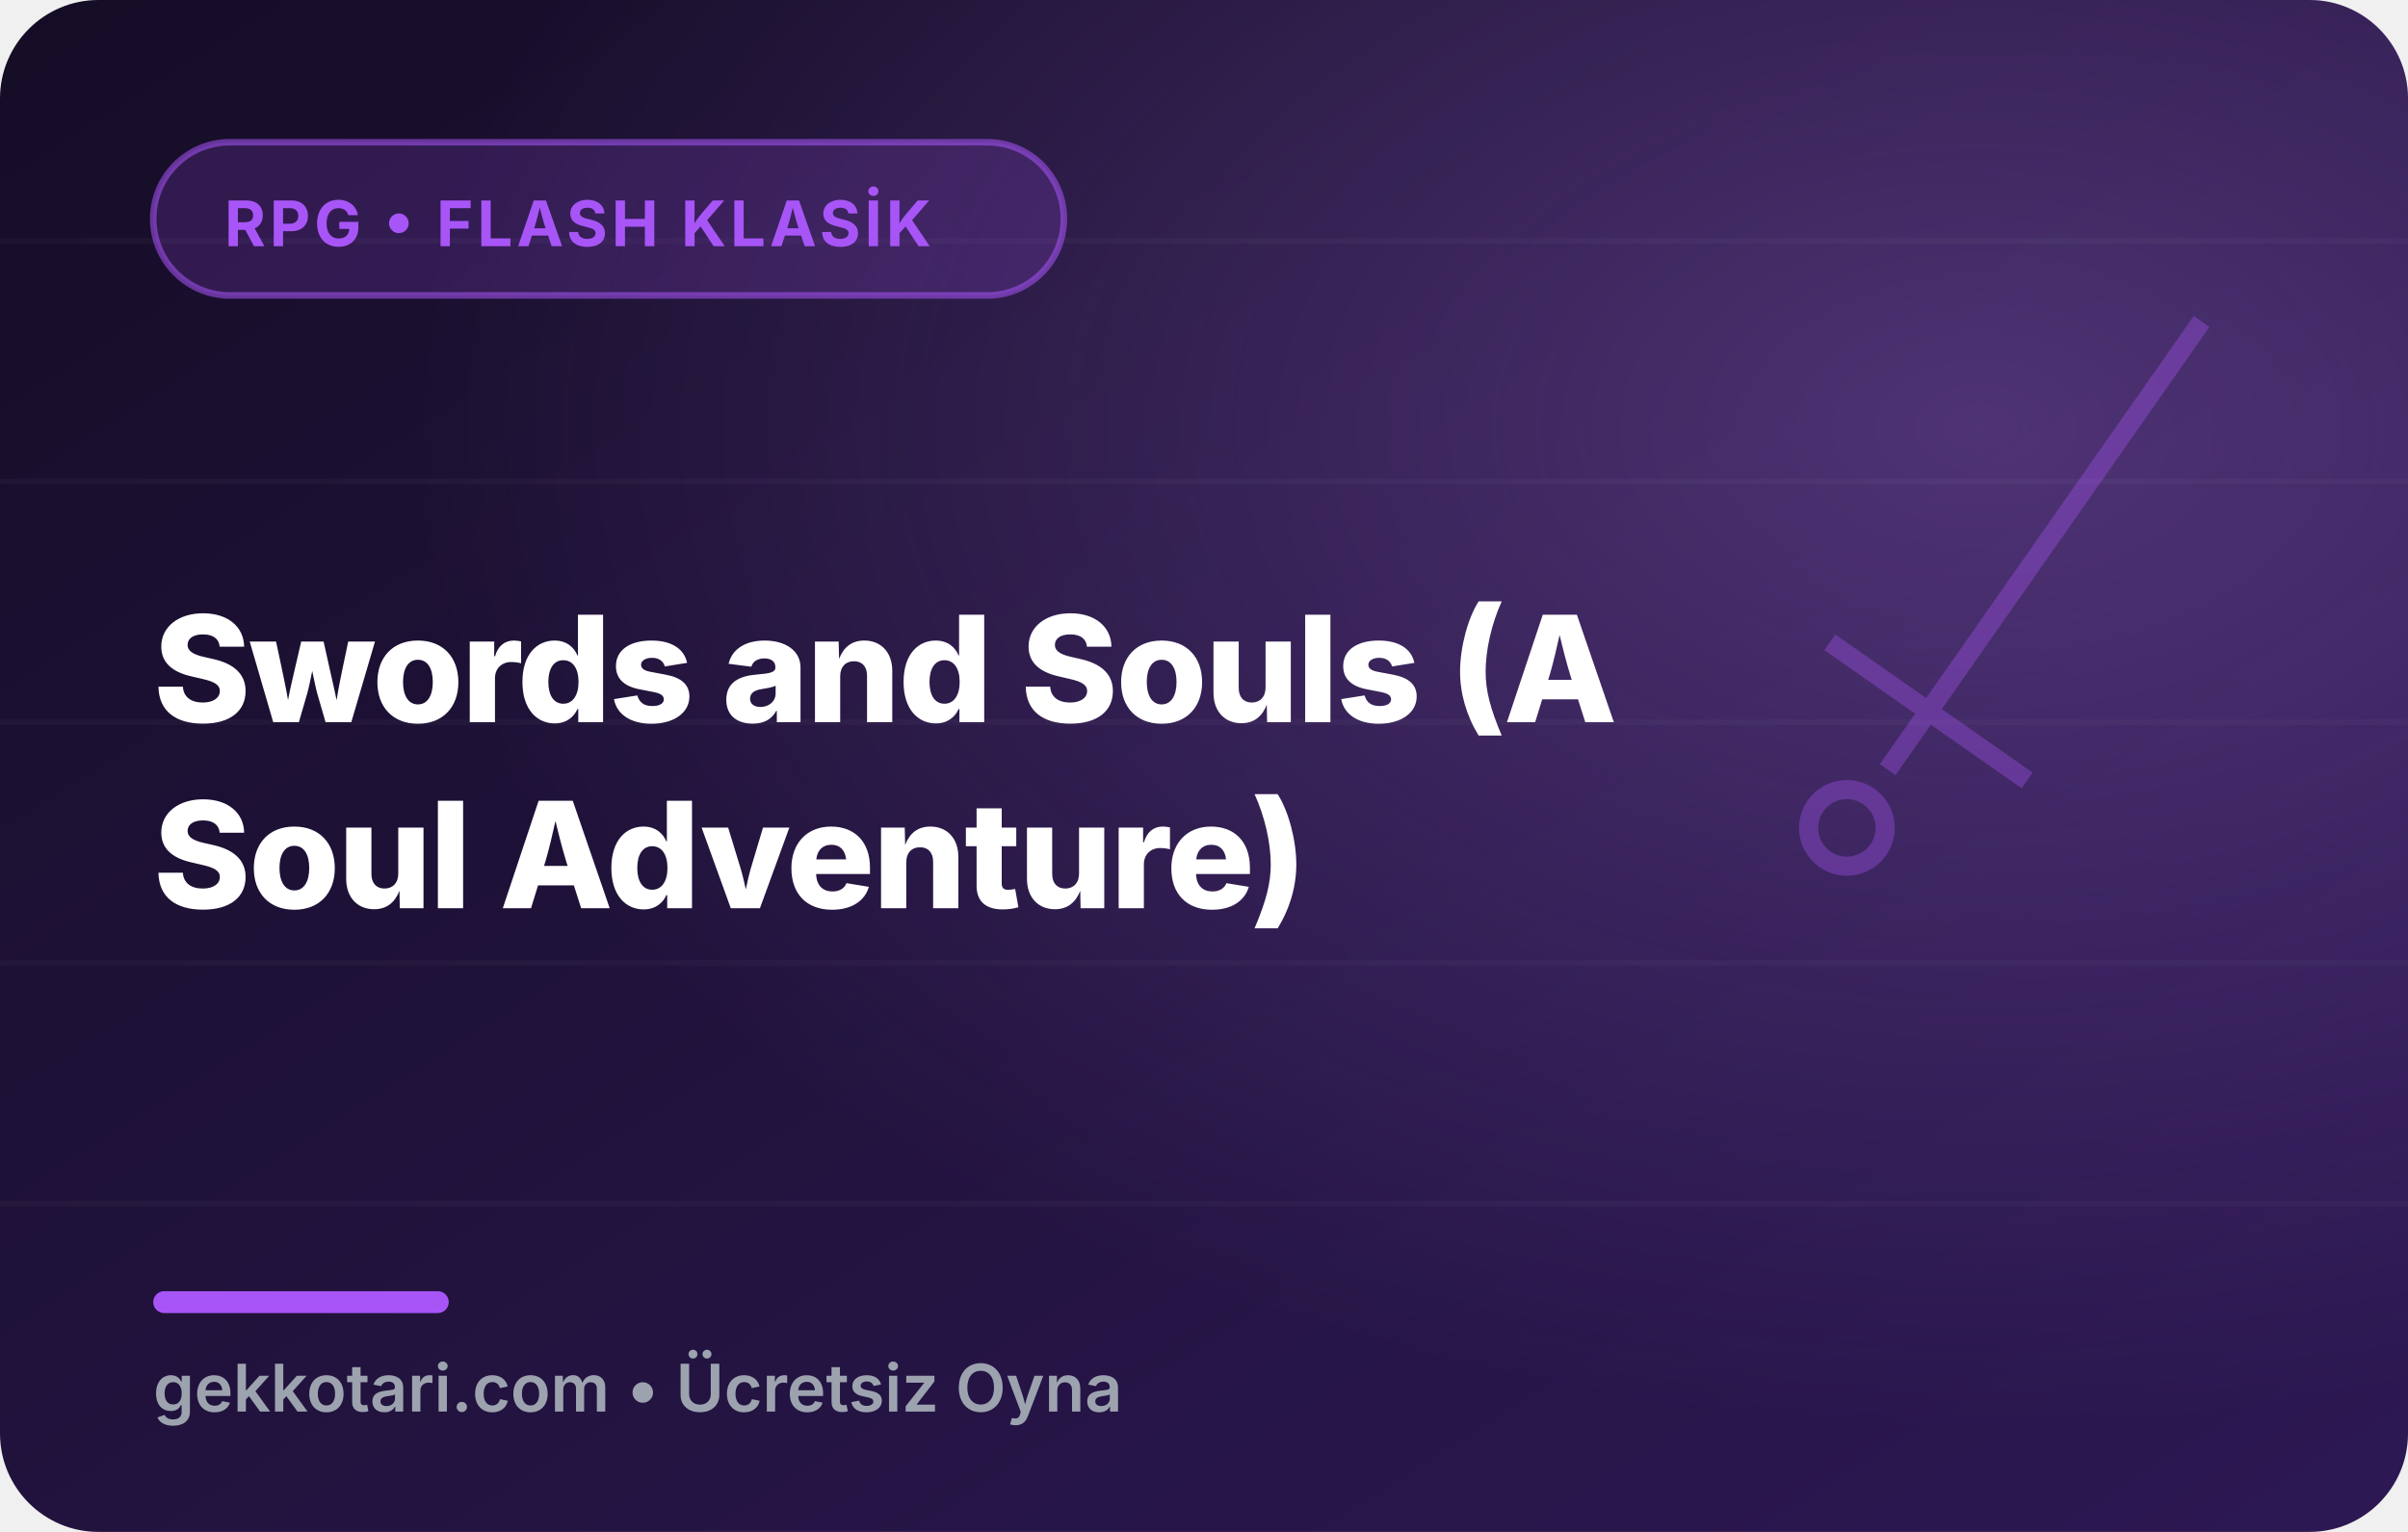
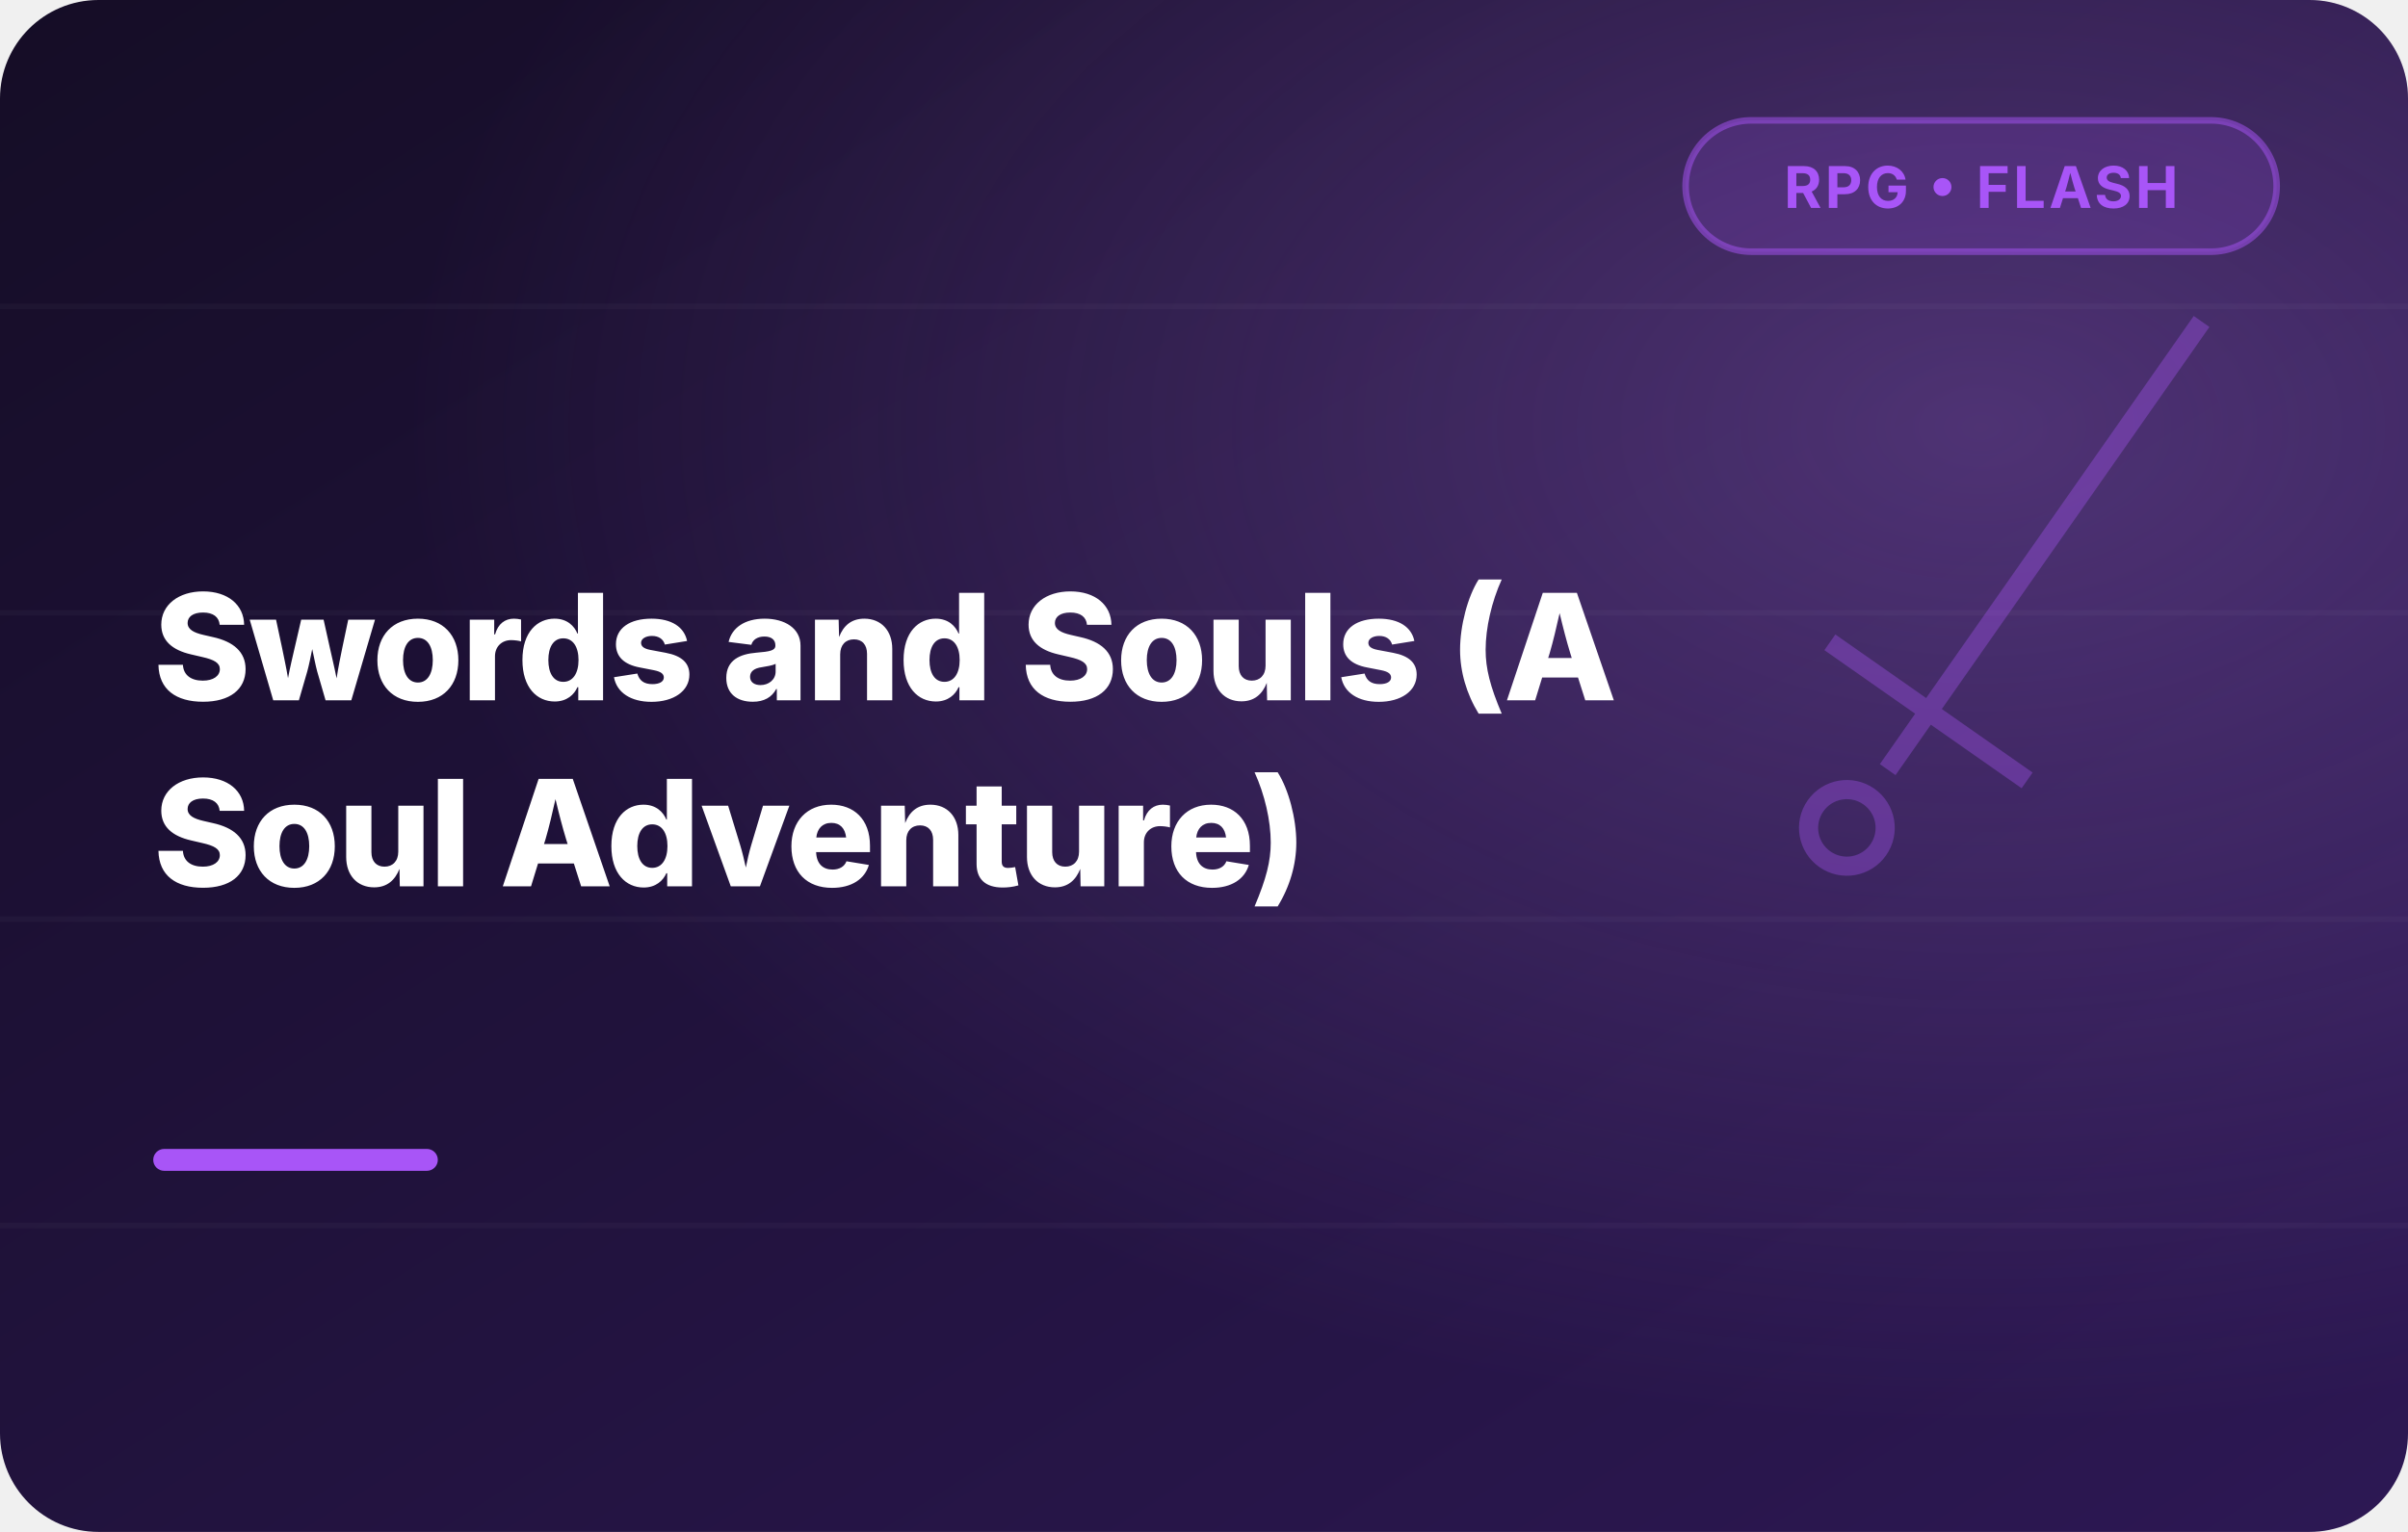
<svg xmlns="http://www.w3.org/2000/svg" viewBox="0 0 440 280" width="440" height="280">
  <defs>
    <linearGradient id="g-swords-and-souls-a-soul-adventure" x1="0" y1="0" x2="1" y2="1">
      <stop offset="0%" stop-color="#150d26" />
      <stop offset="100%" stop-color="#2d1854" />
    </linearGradient>
    <radialGradient id="r-swords-and-souls-a-soul-adventure" cx="0.82" cy="0.28" r="0.65">
      <stop offset="0%" stop-color="#c084fc" stop-opacity="0.28" />
      <stop offset="100%" stop-color="#c084fc" stop-opacity="0" />
    </radialGradient>
  </defs>
  <rect width="440" height="280" rx="18" fill="url(#g-swords-and-souls-a-soul-adventure)" />
  <rect width="440" height="280" rx="18" fill="url(#r-swords-and-souls-a-soul-adventure)" />
-   <path d="M0 44 H440 M0 88 H440 M0 132 H440 M0 176 H440 M0 220 H440" stroke="#ffffff" stroke-opacity="0.03" stroke-width="1" />
+   <path d="M0 56 H440 M0 112 H440 M0 168 H440 M0 224 H440" stroke="#ffffff" stroke-opacity="0.03" stroke-width="1" />
  <g transform="translate(365,112) rotate(35)" stroke="#a855f7" stroke-width="3.5" fill="none" opacity="0.35">
    <line x1="0" y1="-65" x2="0" y2="35" />
    <line x1="-22" y1="22" x2="22" y2="22" />
    <circle cx="0" cy="48" r="7" />
  </g>
-   <rect x="28" y="26" width="166.4" height="28" rx="14" fill="#a855f7" fill-opacity="0.18" stroke="#a855f7" stroke-opacity="0.55" stroke-width="1.2" />
-   <text x="41" y="45" fill="#a855f7" font-family="Inter,Segoe UI,Arial,sans-serif" font-size="11.5" font-weight="700" letter-spacing="0.7">RPG • FLASH KLASİK</text>
-   <text x="28" y="132" fill="#ffffff" font-family="Inter,Segoe UI,Arial,sans-serif" font-size="27" font-weight="800" letter-spacing="-0.4">Swords and Souls (A</text>
-   <text x="28" y="166" fill="#ffffff" font-family="Inter,Segoe UI,Arial,sans-serif" font-size="27" font-weight="800" letter-spacing="-0.4">Soul Adventure)</text>
-   <rect x="28" y="236" width="54" height="4" rx="2" fill="#a855f7" />
-   <text x="28" y="258" fill="#9ca3af" font-family="Inter,Segoe UI,Arial,sans-serif" font-size="12" font-weight="600">gekkotari.com • Ücretsiz Oyna</text>
+   <rect x="308" y="22" width="108" height="24" rx="12" fill="#a855f7" fill-opacity="0.16" stroke="#a855f7" stroke-opacity="0.5" stroke-width="1.2" />
+   <text x="362" y="38" text-anchor="middle" fill="#a855f7" font-family="Inter,Segoe UI,Arial,sans-serif" font-size="10.5" font-weight="700" letter-spacing="0.6">RPG • FLASH</text>
+   <text x="28" y="128" fill="#ffffff" font-family="Inter,Segoe UI,Arial,sans-serif" font-size="27" font-weight="800" letter-spacing="-0.4">Swords and Souls (A</text>
+   <text x="28" y="162" fill="#ffffff" font-family="Inter,Segoe UI,Arial,sans-serif" font-size="27" font-weight="800" letter-spacing="-0.4">Soul Adventure)</text>
+   <rect x="28" y="210" width="52" height="4" rx="2" fill="#a855f7" />
</svg>
